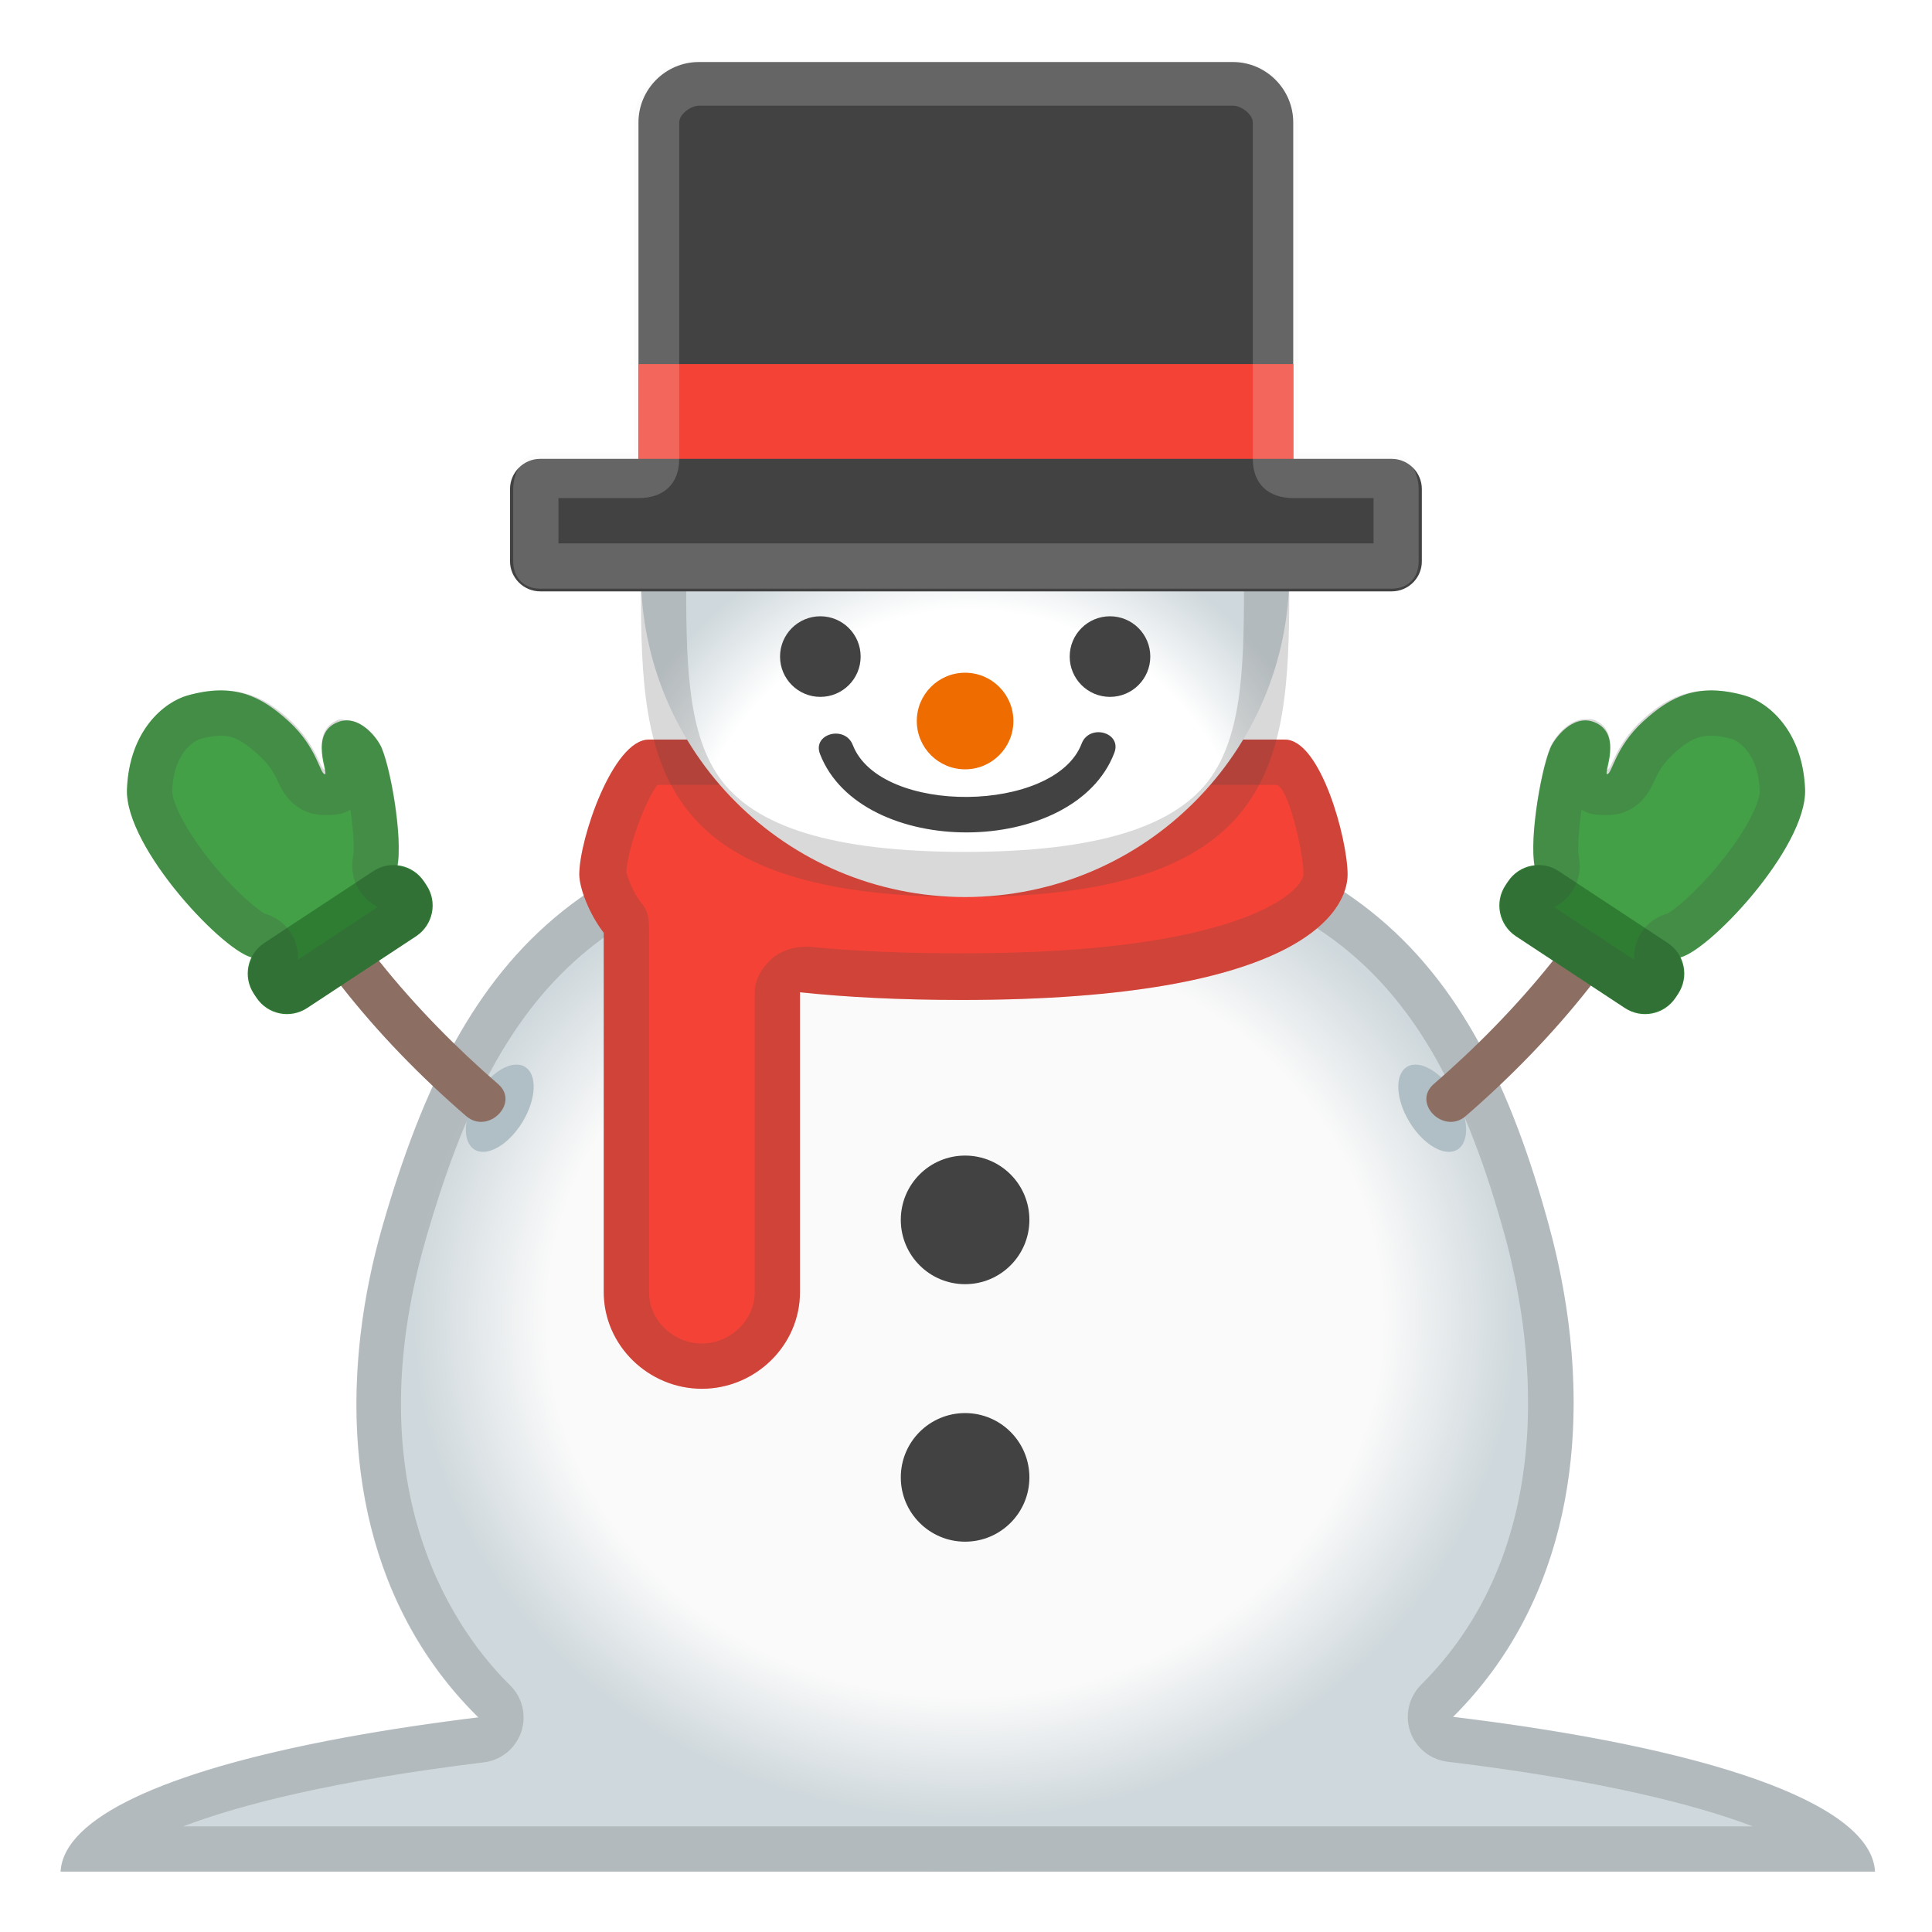
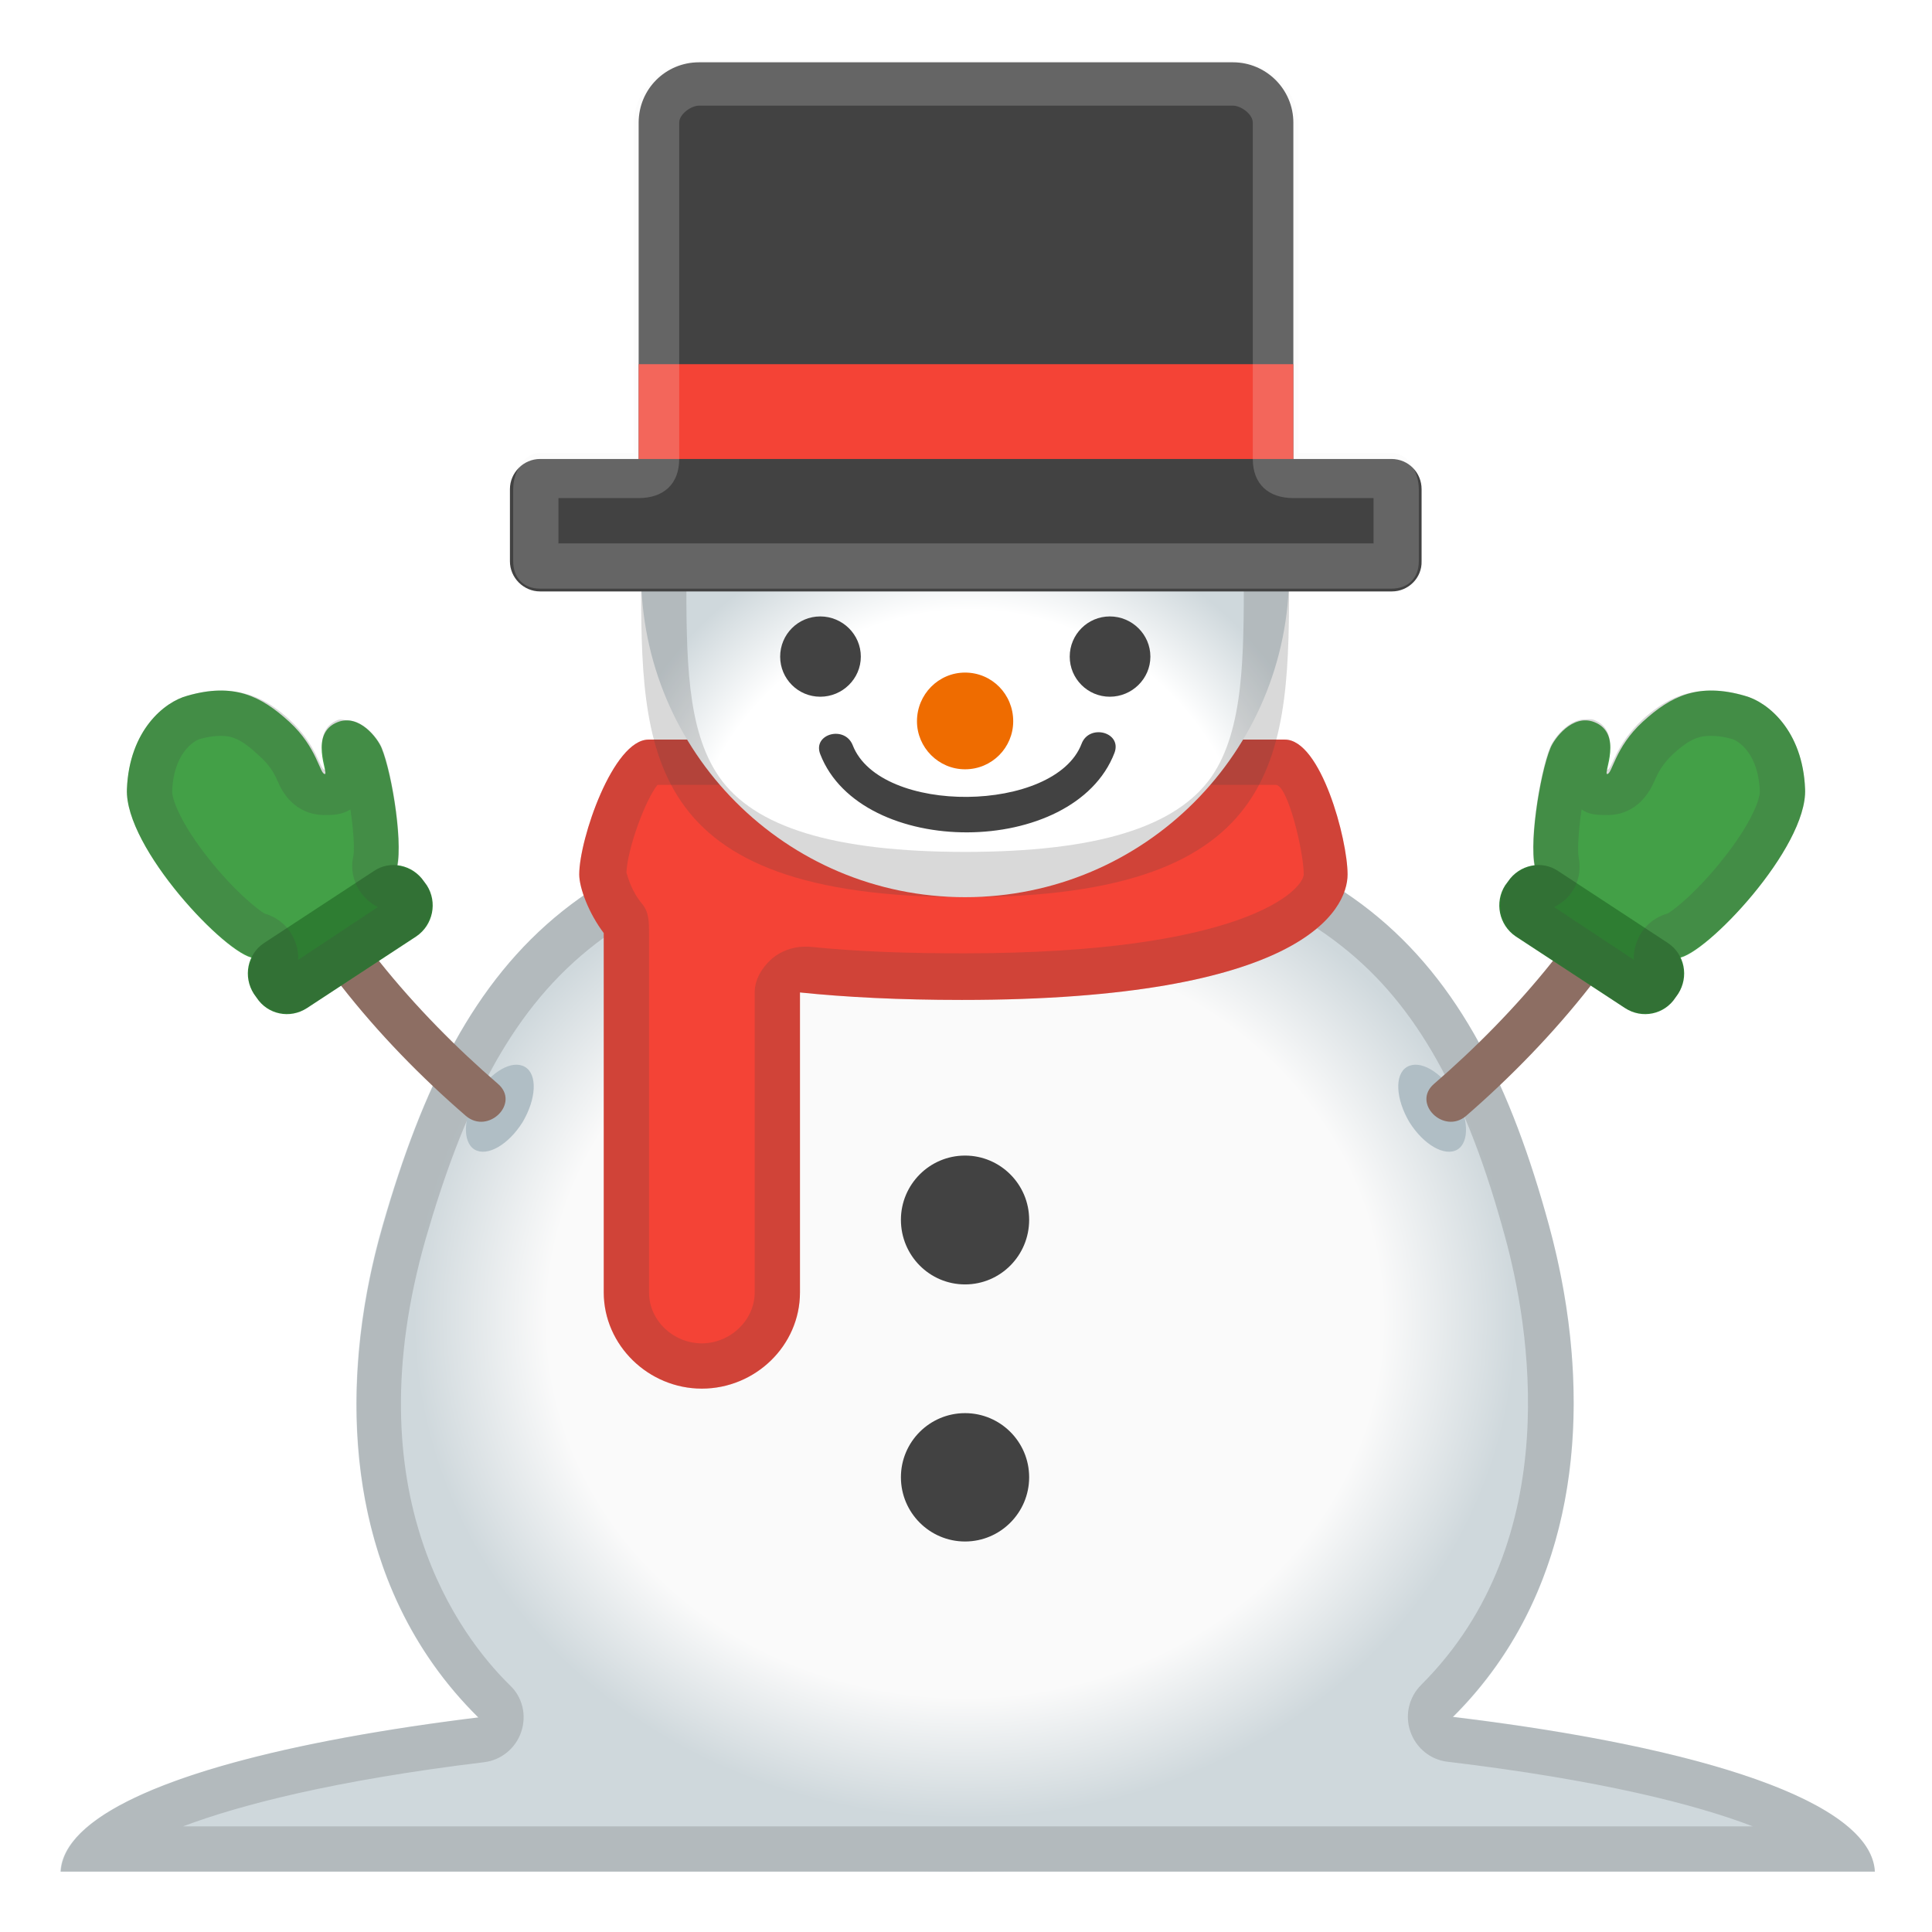
- <svg xmlns="http://www.w3.org/2000/svg" enable-background="new 0 0 128 128" viewBox="0 0 128 128">
-   <radialGradient id="a" cx="63.934" cy="87.394" gradientTransform="matrix(0 1 -1.105 0 160.5 23.46)" gradientUnits="userSpaceOnUse" r="37.317">
-     <stop offset=".671" stop-color="#fafafa" />
-     <stop offset=".886" stop-color="#cfd8dc" />
-   </radialGradient>
-   <radialGradient id="b" cx="64.179" cy="59.232" gradientUnits="userSpaceOnUse" r="30.289">
-     <stop offset=".621" stop-color="#fff" />
-     <stop offset=".831" stop-color="#cfd8dc" />
-   </radialGradient>
-   <path d="m64.12 112c-32.96 0-59.71 4.8-60.11 12h120.21c-.39-7.2-27.14-12-60.1-12z" fill="#cfd8dc" />
-   <path d="m102.62 81.19c5.12 18.77-.2 42.81-38.63 42.81s-44.03-24.13-38.64-42.81c5.29-18.3 13.62-27.92 38.63-27.92s33.65 9.62 38.64 27.92z" fill="url(#a)" />
-   <path d="m63.99 56.27c11.49 0 19.42 2.05 24.96 6.45 4.88 3.87 8.2 9.82 10.78 19.26 1.55 5.69 4.12 19.98-5.58 29.64-.81.81-1.09 2.02-.72 3.1.37 1.09 1.34 1.86 2.48 2 10.16 1.23 16.45 2.85 20.22 4.28h-103.99c3.73-1.42 9.93-3.02 19.92-4.24 1.14-.14 2.1-.92 2.47-2.01s.08-2.3-.74-3.1c-3.31-3.25-10.46-12.66-5.56-29.62 4.83-16.7 11.96-25.76 35.76-25.76m0-3c-25.01 0-33.35 9.62-38.63 27.92-3.17 10.99-2.53 23.85 6.34 32.59-16.46 2.02-27.43 5.63-27.68 10.22h120.21c-.26-4.62-11.36-8.24-27.97-10.25 8.76-8.72 9.37-21.54 6.36-32.55-4.99-18.31-13.62-27.93-38.63-27.93z" fill="#424242" opacity=".2" />
-   <path d="m85.13 49h-42.15c-2.36 0-4.6 6.58-4.6 8.93 0 .87.62 2.57 1.62 3.87v23.81c0 3.53 2.97 6.4 6.5 6.4s6.5-2.86 6.5-6.4v-19.87c3 .32 6.59.51 10.71.51 22.57 0 25.57-5.96 25.57-8.31 0-2.36-1.79-8.94-4.15-8.94z" fill="#f44336" />
-   <path d="m84.53 52c.79 0 1.83 4.41 1.83 5.93-.05 1.08-4.03 5.23-22.5 5.23-3.69 0-6.86-.11-10.28-.44-.1-.01-.2.01-.3.01-.74 0-1.6.29-2.15.79-.63.56-1.13 1.37-1.13 2.22v19.87c0 1.87-1.63 3.4-3.5 3.4s-3.5-1.52-3.5-3.4v-23.8c0-.69 0-1.37-.44-1.9-.71-.86-.96-1.81-1.06-2.11.06-1.54 1.26-4.8 2.06-5.8h41.44m.13-3h-42.15c-2.36 0-4.6 6.58-4.6 8.93 0 .87.62 2.57 1.62 3.87v23.81c0 3.53 2.97 6.4 6.5 6.4s6.5-2.86 6.5-6.4v-19.87c3 .32 6.59.51 10.71.51 22.57 0 25.57-5.96 25.57-8.31 0-2.36-1.79-8.94-4.15-8.94z" fill="#424242" opacity=".2" />
-   <circle cx="63.94" cy="37.95" fill="url(#b)" r="21.48" />
-   <path d="m63.94 19.47c10.19 0 18.48 8.29 18.48 18.48 0 5.56 0 10.37-2.15 13.49-2.32 3.36-7.66 5-16.33 5s-14.01-1.63-16.33-5c-2.15-3.12-2.15-7.92-2.15-13.49 0-10.19 8.29-18.48 18.48-18.48m0-3c-11.86 0-21.48 9.62-21.48 21.48s0 21.48 21.48 21.48 21.48-9.62 21.48-21.48-9.61-21.48-21.48-21.48z" fill="#424242" opacity=".2" />
-   <path d="m83.47 38.78h-38.94c-1.22 0-2.23-1-2.23-2.23v-28.44c0-2.2 1.8-4 4-4h35.38c2.2 0 4 1.8 4 4v28.44c.01 1.23-.99 2.23-2.21 2.23z" fill="#424242" />
-   <path d="m42.31 24.12h43.38v6.92h-43.38z" fill="#f44336" />
-   <g fill="#424242">
-     <path d="m92.21 39.18h-56.42c-1.1 0-2-.9-2-2v-4.78c0-1.1.9-2 2-2h56.41c1.1 0 2 .9 2 2v4.78c.01 1.1-.89 2-1.99 2z" />
-     <circle cx="63.94" cy="80.82" r="4.26" />
-     <circle cx="54.35" cy="43.5" r="2.67" />
-     <circle cx="73.54" cy="43.5" r="2.67" />
+ <svg xmlns="http://www.w3.org/2000/svg" xmlns:xlink="http://www.w3.org/1999/xlink" width="16pt" height="16pt" viewBox="0 0 16 16" version="1.1">
+   <defs>
+     <radialGradient id="radial0" gradientUnits="userSpaceOnUse" cx="63.934" cy="87.394" fx="63.934" fy="87.394" r="37.317" gradientTransform="matrix(0,0.125,-0.138125,0,20.0625,2.9325)">
+       <stop offset="0.671" style="stop-color:rgb(98.039%,98.039%,98.039%);stop-opacity:1;" />
+       <stop offset="0.886" style="stop-color:rgb(81.176%,84.706%,86.275%);stop-opacity:1;" />
+     </radialGradient>
+     <filter id="alpha" filterUnits="objectBoundingBox" x="0%" y="0%" width="100%" height="100%">
+       <feColorMatrix type="matrix" in="SourceGraphic" values="0 0 0 0 1 0 0 0 0 1 0 0 0 0 1 0 0 0 1 0" />
+     </filter>
+     <mask id="mask0">
+       <g filter="url(#alpha)">
+         <rect x="0" y="0" width="16" height="16" style="fill:rgb(0%,0%,0%);fill-opacity:0.2;stroke:none;" />
+       </g>
+     </mask>
+     <clipPath id="clip1">
+       <rect width="16" height="16" />
+     </clipPath>
+     <g id="surface6" clip-path="url(#clip1)">
+       <path style=" stroke:none;fill-rule:nonzero;fill:rgb(25.882%,25.882%,25.882%);fill-opacity:1;" d="M 8 7.035 C 9.434 7.035 10.426 7.289 11.117 7.84 C 11.73 8.324 12.145 9.066 12.465 10.246 C 12.66 10.957 12.98 12.746 11.77 13.953 C 11.668 14.055 11.633 14.203 11.68 14.34 C 11.727 14.477 11.848 14.574 11.988 14.59 C 13.258 14.742 14.047 14.945 14.516 15.125 L 1.516 15.125 C 1.984 14.949 2.758 14.746 4.008 14.594 C 4.148 14.578 4.27 14.48 4.316 14.344 C 4.363 14.207 4.328 14.055 4.223 13.957 C 3.809 13.551 2.918 12.375 3.527 10.254 C 4.133 8.168 5.023 7.035 8 7.035 M 8 6.66 C 4.871 6.66 3.828 7.859 3.172 10.148 C 2.773 11.523 2.855 13.129 3.961 14.223 C 1.906 14.477 0.535 14.926 0.504 15.5 L 15.527 15.5 C 15.496 14.922 14.109 14.469 12.031 14.219 C 13.129 13.129 13.203 11.527 12.828 10.148 C 12.203 7.859 11.125 6.66 8 6.66 Z M 8 6.66 " />
+     </g>
+     <mask id="mask1">
+       <g filter="url(#alpha)">
+         <rect x="0" y="0" width="16" height="16" style="fill:rgb(0%,0%,0%);fill-opacity:0.2;stroke:none;" />
+       </g>
+     </mask>
+     <clipPath id="clip2">
+       <rect width="16" height="16" />
+     </clipPath>
+     <g id="surface9" clip-path="url(#clip2)">
+       <path style=" stroke:none;fill-rule:nonzero;fill:rgb(25.882%,25.882%,25.882%);fill-opacity:1;" d="M 10.566 6.5 C 10.664 6.5 10.797 7.051 10.797 7.242 C 10.789 7.375 10.293 7.895 7.984 7.895 C 7.52 7.895 7.125 7.883 6.699 7.84 C 6.684 7.84 6.672 7.84 6.66 7.84 C 6.566 7.84 6.461 7.879 6.391 7.941 C 6.312 8.012 6.25 8.109 6.25 8.219 L 6.25 10.703 C 6.25 10.934 6.047 11.125 5.812 11.125 C 5.578 11.125 5.375 10.938 5.375 10.703 L 5.375 7.727 C 5.375 7.641 5.375 7.555 5.32 7.488 C 5.23 7.383 5.199 7.262 5.188 7.227 C 5.195 7.031 5.344 6.625 5.445 6.5 L 10.625 6.5 M 10.641 6.125 L 5.371 6.125 C 5.078 6.125 4.797 6.949 4.797 7.242 C 4.797 7.352 4.875 7.562 5 7.727 L 5 10.703 C 5 11.141 5.371 11.5 5.812 11.5 C 6.254 11.5 6.625 11.145 6.625 10.703 L 6.625 8.219 C 7 8.258 7.449 8.281 7.965 8.281 C 10.785 8.281 11.16 7.535 11.16 7.242 C 11.16 6.949 10.938 6.125 10.641 6.125 Z M 10.641 6.125 " />
+     </g>
+     <radialGradient id="radial1" gradientUnits="userSpaceOnUse" cx="64.179" cy="59.232" fx="64.179" fy="59.232" r="30.289" gradientTransform="matrix(0.125,0,0,0.125,0,0)">
+       <stop offset="0.621" style="stop-color:rgb(100%,100%,100%);stop-opacity:1;" />
+       <stop offset="0.831" style="stop-color:rgb(81.176%,84.706%,86.275%);stop-opacity:1;" />
+     </radialGradient>
+     <mask id="mask2">
+       <g filter="url(#alpha)">
+         <rect x="0" y="0" width="16" height="16" style="fill:rgb(0%,0%,0%);fill-opacity:0.2;stroke:none;" />
+       </g>
+     </mask>
+     <clipPath id="clip3">
+       <rect width="16" height="16" />
+     </clipPath>
+     <g id="surface12" clip-path="url(#clip3)">
+       <path style=" stroke:none;fill-rule:nonzero;fill:rgb(25.882%,25.882%,25.882%);fill-opacity:1;" d="M 7.992 2.434 C 9.266 2.434 10.301 3.469 10.301 4.742 C 10.301 5.438 10.301 6.039 10.035 6.43 C 9.742 6.852 9.078 7.055 7.992 7.055 C 6.91 7.055 6.242 6.852 5.953 6.43 C 5.684 6.039 5.684 5.441 5.684 4.742 C 5.684 3.469 6.719 2.434 7.992 2.434 M 7.992 2.059 C 6.512 2.059 5.309 3.262 5.309 4.742 C 5.309 6.227 5.309 7.43 7.992 7.43 C 10.676 7.43 10.676 6.227 10.676 4.742 C 10.676 3.262 9.477 2.059 7.992 2.059 Z M 7.992 2.059 " />
+     </g>
+     <mask id="mask3">
+       <g filter="url(#alpha)">
+         <rect x="0" y="0" width="16" height="16" style="fill:rgb(0%,0%,0%);fill-opacity:0.2;stroke:none;" />
+       </g>
+     </mask>
+     <clipPath id="clip4">
+       <rect width="16" height="16" />
+     </clipPath>
+     <g id="surface15" clip-path="url(#clip4)">
+       <path style=" stroke:none;fill-rule:nonzero;fill:rgb(25.882%,25.882%,25.882%);fill-opacity:1;" d="M 1.828 6.094 C 1.918 6.094 1.996 6.117 2.141 6.254 C 2.234 6.336 2.27 6.402 2.301 6.473 C 2.332 6.547 2.434 6.75 2.691 6.75 L 2.699 6.75 C 2.773 6.75 2.844 6.742 2.902 6.703 C 2.926 6.863 2.938 7.027 2.926 7.09 C 2.902 7.195 2.926 7.305 2.988 7.391 C 3.023 7.441 3.074 7.484 3.129 7.512 L 2.469 7.949 C 2.473 7.883 2.457 7.816 2.426 7.758 C 2.379 7.664 2.293 7.594 2.191 7.566 C 2.125 7.527 1.926 7.363 1.727 7.109 C 1.5 6.824 1.422 6.617 1.426 6.551 C 1.441 6.191 1.652 6.121 1.652 6.121 C 1.719 6.102 1.777 6.094 1.828 6.094 M 1.828 5.719 C 1.746 5.719 1.656 5.73 1.551 5.762 C 1.363 5.812 1.074 6.043 1.051 6.535 C 1.035 7.016 1.855 7.887 2.094 7.926 C 2.047 8.027 2.047 8.145 2.113 8.246 C 2.176 8.34 2.277 8.391 2.383 8.391 C 2.445 8.391 2.504 8.371 2.559 8.336 L 3.43 7.762 C 3.578 7.664 3.621 7.465 3.523 7.316 C 3.469 7.234 3.383 7.188 3.293 7.176 C 3.336 6.957 3.246 6.395 3.164 6.195 C 3.137 6.125 3.016 5.965 2.875 5.965 C 2.852 5.965 2.828 5.953 2.801 5.961 C 2.559 6.055 2.727 6.375 2.691 6.375 C 2.648 6.375 2.629 6.172 2.395 5.957 C 2.223 5.801 2.055 5.719 1.828 5.719 Z M 1.828 5.719 " />
+     </g>
+     <mask id="mask4">
+       <g filter="url(#alpha)">
+         <rect x="0" y="0" width="16" height="16" style="fill:rgb(0%,0%,0%);fill-opacity:0.2;stroke:none;" />
+       </g>
+     </mask>
+     <clipPath id="clip5">
+       <rect width="16" height="16" />
+     </clipPath>
+     <g id="surface18" clip-path="url(#clip5)">
+       <path style=" stroke:none;fill-rule:nonzero;fill:rgb(25.882%,25.882%,25.882%);fill-opacity:1;" d="M 14.172 6.094 C 14.223 6.094 14.281 6.102 14.348 6.121 C 14.348 6.121 14.559 6.191 14.574 6.551 C 14.578 6.617 14.5 6.824 14.273 7.109 C 14.074 7.363 13.879 7.527 13.809 7.566 C 13.707 7.594 13.621 7.664 13.574 7.758 C 13.543 7.82 13.527 7.883 13.531 7.949 L 12.871 7.512 C 12.926 7.484 12.977 7.445 13.012 7.395 C 13.074 7.309 13.094 7.203 13.074 7.102 C 13.062 7.039 13.074 6.863 13.098 6.703 C 13.156 6.746 13.227 6.75 13.301 6.75 L 13.309 6.75 C 13.566 6.75 13.668 6.543 13.699 6.473 C 13.73 6.402 13.766 6.328 13.859 6.242 C 14.004 6.109 14.082 6.094 14.172 6.094 M 14.172 5.719 C 13.945 5.719 13.777 5.801 13.605 5.957 C 13.371 6.172 13.352 6.375 13.309 6.375 C 13.277 6.375 13.441 6.055 13.199 5.961 C 13.176 5.953 13.152 5.957 13.129 5.957 C 12.984 5.957 12.863 6.121 12.836 6.191 C 12.754 6.391 12.664 6.957 12.707 7.172 C 12.617 7.184 12.531 7.234 12.48 7.316 C 12.383 7.465 12.422 7.664 12.57 7.762 L 13.441 8.336 C 13.496 8.371 13.559 8.391 13.617 8.391 C 13.723 8.391 13.828 8.34 13.887 8.246 C 13.953 8.145 13.953 8.027 13.906 7.926 C 14.148 7.887 14.969 7.016 14.949 6.535 C 14.93 6.047 14.637 5.812 14.449 5.762 C 14.348 5.73 14.254 5.719 14.172 5.719 Z M 14.172 5.719 " />
+     </g>
+     <mask id="mask5">
+       <g filter="url(#alpha)">
+         <rect x="0" y="0" width="16" height="16" style="fill:rgb(0%,0%,0%);fill-opacity:0.2;stroke:none;" />
+       </g>
+     </mask>
+     <clipPath id="clip6">
+       <rect width="16" height="16" />
+     </clipPath>
+     <g id="surface21" clip-path="url(#clip6)">
+       <path style=" stroke:none;fill-rule:nonzero;fill:rgb(93.333%,93.333%,93.333%);fill-opacity:1;" d="M 10.211 0.875 C 10.277 0.875 10.375 0.945 10.375 1.016 L 10.375 3.801 C 10.375 4.008 10.504 4.125 10.711 4.125 L 11.375 4.125 L 11.375 4.5 L 4.625 4.5 L 4.625 4.125 L 5.289 4.125 C 5.496 4.125 5.625 4.008 5.625 3.801 L 5.625 1.016 C 5.625 0.945 5.723 0.875 5.789 0.875 L 10.25 0.875 M 10.211 0.5 L 5.789 0.5 C 5.516 0.5 5.25 0.738 5.25 1.016 L 5.25 3.75 L 4.473 3.75 C 4.336 3.75 4.25 3.914 4.25 4.051 L 4.25 4.648 C 4.25 4.785 4.336 4.875 4.473 4.875 L 11.523 4.875 C 11.664 4.875 11.75 4.785 11.75 4.648 L 11.75 4.051 C 11.75 3.914 11.664 3.75 11.523 3.75 L 10.75 3.75 L 10.75 1.016 C 10.75 0.738 10.484 0.5 10.211 0.5 Z M 10.211 0.5 " />
+     </g>
+   </defs>
+   <g id="surface1">
+     <path style=" stroke:none;fill-rule:nonzero;fill:rgb(81.176%,84.706%,86.275%);fill-opacity:1;" d="M 8.016 14 C 3.895 14 0.551 14.602 0.5 15.5 L 15.527 15.5 C 15.48 14.602 12.137 14 8.016 14 Z M 8.016 14 " />
+     <path style=" stroke:none;fill-rule:nonzero;fill:url(#radial0);" d="M 12.828 10.148 C 13.469 12.496 12.801 15.5 8 15.5 C 3.195 15.5 2.496 12.484 3.168 10.148 C 3.828 7.859 4.871 6.66 7.996 6.66 C 11.125 6.66 12.203 7.859 12.828 10.148 Z M 12.828 10.148 " />
+     <use xlink:href="#surface6" mask="url(#mask0)" />
+     <path style=" stroke:none;fill-rule:nonzero;fill:rgb(95.686%,26.275%,21.176%);fill-opacity:1;" d="M 10.641 6.125 L 5.371 6.125 C 5.078 6.125 4.797 6.949 4.797 7.242 C 4.797 7.352 4.875 7.562 5 7.727 L 5 10.703 C 5 11.141 5.371 11.5 5.812 11.5 C 6.254 11.5 6.625 11.145 6.625 10.703 L 6.625 8.219 C 7 8.258 7.449 8.281 7.965 8.281 C 10.785 8.281 11.16 7.535 11.16 7.242 C 11.16 6.949 10.938 6.125 10.641 6.125 Z M 10.641 6.125 " />
+     <use xlink:href="#surface9" mask="url(#mask1)" />
+     <path style=" stroke:none;fill-rule:nonzero;fill:url(#radial1);" d="M 10.676 4.742 C 10.676 6.227 9.477 7.43 7.992 7.43 C 6.508 7.43 5.309 6.227 5.309 4.742 C 5.309 3.262 6.508 2.059 7.992 2.059 C 9.477 2.059 10.676 3.262 10.676 4.742 Z M 10.676 4.742 " />
+     <use xlink:href="#surface12" mask="url(#mask2)" />
+     <path style=" stroke:none;fill-rule:nonzero;fill:rgb(25.882%,25.882%,25.882%);fill-opacity:1;" d="M 10.434 4.848 L 5.566 4.848 C 5.414 4.848 5.289 4.723 5.289 4.57 L 5.289 1.016 C 5.289 0.738 5.512 0.516 5.789 0.516 L 10.211 0.516 C 10.484 0.516 10.711 0.738 10.711 1.016 L 10.711 4.57 C 10.711 4.723 10.586 4.848 10.434 4.848 Z M 10.434 4.848 " />
+     <path style=" stroke:none;fill-rule:nonzero;fill:rgb(95.686%,26.275%,21.176%);fill-opacity:1;" d="M 5.289 3.016 L 10.711 3.016 L 10.711 3.879 L 5.289 3.879 Z M 5.289 3.016 " />
+     <path style=" stroke:none;fill-rule:nonzero;fill:rgb(25.882%,25.882%,25.882%);fill-opacity:1;" d="M 11.527 4.898 L 4.473 4.898 C 4.336 4.898 4.223 4.785 4.223 4.648 L 4.223 4.051 C 4.223 3.914 4.336 3.801 4.473 3.801 L 11.523 3.801 C 11.664 3.801 11.773 3.914 11.773 4.051 L 11.773 4.648 C 11.777 4.785 11.664 4.898 11.527 4.898 Z M 11.527 4.898 " />
+     <path style=" stroke:none;fill-rule:nonzero;fill:rgb(25.882%,25.882%,25.882%);fill-opacity:1;" d="M 8.523 10.102 C 8.523 10.398 8.285 10.637 7.992 10.637 C 7.699 10.637 7.461 10.398 7.461 10.102 C 7.461 9.809 7.699 9.57 7.992 9.57 C 8.285 9.57 8.523 9.809 8.523 10.102 Z M 8.523 10.102 " />
+     <path style=" stroke:none;fill-rule:nonzero;fill:rgb(25.882%,25.882%,25.882%);fill-opacity:1;" d="M 7.129 5.438 C 7.129 5.621 6.977 5.77 6.793 5.77 C 6.609 5.77 6.461 5.621 6.461 5.438 C 6.461 5.254 6.609 5.105 6.793 5.105 C 6.977 5.105 7.129 5.254 7.129 5.438 Z M 7.129 5.438 " />
+     <path style=" stroke:none;fill-rule:nonzero;fill:rgb(25.882%,25.882%,25.882%);fill-opacity:1;" d="M 9.527 5.438 C 9.527 5.621 9.375 5.77 9.191 5.77 C 9.008 5.77 8.859 5.621 8.859 5.438 C 8.859 5.254 9.008 5.105 9.191 5.105 C 9.375 5.105 9.527 5.254 9.527 5.438 Z M 9.527 5.438 " />
+     <path style=" stroke:none;fill-rule:nonzero;fill:rgb(93.725%,42.353%,0%);fill-opacity:1;" d="M 8.391 5.973 C 8.391 6.191 8.215 6.371 7.992 6.371 C 7.773 6.371 7.594 6.191 7.594 5.973 C 7.594 5.75 7.773 5.57 7.992 5.57 C 8.215 5.57 8.391 5.75 8.391 5.973 Z M 8.391 5.973 " />
+     <path style=" stroke:none;fill-rule:nonzero;fill:rgb(25.882%,25.882%,25.882%);fill-opacity:1;" d="M 8.523 12.234 C 8.523 12.527 8.285 12.766 7.992 12.766 C 7.699 12.766 7.461 12.527 7.461 12.234 C 7.461 11.941 7.699 11.703 7.992 11.703 C 8.285 11.703 8.523 11.941 8.523 12.234 Z M 8.523 12.234 " />
+     <path style=" stroke:none;fill-rule:nonzero;fill:rgb(25.882%,25.882%,25.882%);fill-opacity:1;" d="M 6.793 6.246 C 7.129 7.113 8.895 7.109 9.23 6.234 C 9.293 6.062 9.02 5.992 8.957 6.16 C 8.738 6.734 7.289 6.754 7.062 6.172 C 6.996 6.004 6.727 6.078 6.793 6.246 Z M 6.793 6.246 " />
+     <path style=" stroke:none;fill-rule:nonzero;fill:rgb(69.02%,74.51%,77.255%);fill-opacity:1;" d="M 4.348 8.836 C 4.242 8.773 4.066 8.875 3.949 9.062 C 3.836 9.254 3.828 9.457 3.93 9.52 C 4.035 9.582 4.211 9.48 4.328 9.293 C 4.441 9.102 4.453 8.898 4.348 8.836 Z M 4.348 8.836 " />
+     <path style=" stroke:none;fill-rule:nonzero;fill:rgb(55.294%,43.137%,38.824%);fill-opacity:1;" d="M 2.062 6.883 C 2.438 7.789 3.121 8.605 3.859 9.242 C 4.043 9.398 4.309 9.137 4.125 8.977 C 3.441 8.387 2.758 7.598 2.426 6.785 C 2.336 6.562 1.973 6.66 2.062 6.883 Z M 2.062 6.883 " />
+     <path style=" stroke:none;fill-rule:nonzero;fill:rgb(26.275%,62.745%,27.843%);fill-opacity:1;" d="M 1.051 6.535 C 1.07 6.047 1.363 5.812 1.551 5.762 C 1.934 5.652 2.16 5.762 2.395 5.977 C 2.629 6.191 2.648 6.414 2.691 6.41 C 2.723 6.41 2.555 6.074 2.797 5.98 C 2.977 5.91 3.129 6.117 3.16 6.195 C 3.25 6.414 3.348 7.039 3.277 7.215 C 3.211 7.395 2.328 7.949 2.102 7.934 C 1.879 7.914 1.031 7.023 1.051 6.535 Z M 1.051 6.535 " />
+     <path style=" stroke:none;fill-rule:nonzero;fill:rgb(18.039%,49.02%,19.608%);fill-opacity:1;" d="M 3.449 7.754 L 2.543 8.348 C 2.402 8.441 2.215 8.402 2.125 8.262 L 2.102 8.23 C 2.012 8.09 2.047 7.902 2.188 7.809 L 3.094 7.215 C 3.23 7.121 3.418 7.16 3.512 7.301 L 3.535 7.332 C 3.625 7.473 3.586 7.66 3.449 7.754 Z M 3.449 7.754 " />
+     <path style=" stroke:none;fill-rule:nonzero;fill:rgb(69.02%,74.51%,77.255%);fill-opacity:1;" d="M 12.047 9.062 C 11.934 8.875 11.758 8.773 11.652 8.836 C 11.547 8.898 11.559 9.102 11.672 9.293 C 11.789 9.48 11.965 9.582 12.07 9.52 C 12.172 9.457 12.164 9.254 12.047 9.062 Z M 12.047 9.062 " />
+     <path style=" stroke:none;fill-rule:nonzero;fill:rgb(55.294%,43.137%,38.824%);fill-opacity:1;" d="M 13.574 6.785 C 13.238 7.598 12.559 8.387 11.875 8.977 C 11.691 9.137 11.957 9.398 12.141 9.242 C 12.875 8.605 13.562 7.789 13.934 6.883 C 14.027 6.66 13.664 6.562 13.574 6.785 Z M 13.574 6.785 " />
+     <path style=" stroke:none;fill-rule:nonzero;fill:rgb(26.275%,62.745%,27.843%);fill-opacity:1;" d="M 14.949 6.535 C 14.93 6.047 14.637 5.812 14.449 5.762 C 14.066 5.652 13.84 5.762 13.605 5.977 C 13.371 6.191 13.352 6.414 13.309 6.41 C 13.277 6.41 13.445 6.074 13.203 5.98 C 13.023 5.91 12.871 6.117 12.84 6.195 C 12.75 6.414 12.652 7.039 12.723 7.215 C 12.789 7.391 13.672 7.949 13.898 7.934 C 14.121 7.914 14.969 7.023 14.949 6.535 Z M 14.949 6.535 " />
+     <path style=" stroke:none;fill-rule:nonzero;fill:rgb(18.039%,49.02%,19.608%);fill-opacity:1;" d="M 12.551 7.754 L 13.457 8.348 C 13.598 8.441 13.785 8.402 13.875 8.262 L 13.898 8.23 C 13.988 8.09 13.953 7.902 13.812 7.809 L 12.906 7.215 C 12.77 7.121 12.582 7.16 12.488 7.301 L 12.465 7.332 C 12.375 7.473 12.414 7.66 12.551 7.754 Z M 12.551 7.754 " />
+     <use xlink:href="#surface15" mask="url(#mask3)" />
+     <use xlink:href="#surface18" mask="url(#mask4)" />
+     <use xlink:href="#surface21" mask="url(#mask5)" />
  </g>
-   <circle cx="63.94" cy="47.77" fill="#ef6c00" r="3.2" />
-   <circle cx="63.94" cy="97.88" fill="#424242" r="4.26" />
-   <path d="m54.33 49.96c2.7 6.96 16.84 6.91 19.5-.09.51-1.36-1.66-1.94-2.17-.6-1.75 4.61-13.34 4.77-15.16.09-.52-1.34-2.7-.75-2.17.6z" fill="#424242" />
-   <ellipse cx="33.11" cy="73.42" fill="#b0bec5" rx="3.21" ry="1.76" transform="matrix(.5201 -.8541 .8541 .5201 -46.818 63.516)" />
-   <path d="m16.51 55.07c2.98 7.25 8.47 13.78 14.37 18.87 1.45 1.26 3.58-.86 2.12-2.12-5.47-4.73-10.93-11.05-13.6-17.55-.72-1.76-3.62-.99-2.89.8z" fill="#8d6e63" />
-   <path d="m8.41 52.28c.16-3.92 2.49-5.77 4-6.2 3.06-.86 4.86 0 6.74 1.73s2.04 3.49 2.38 3.48c.25 0-1.08-2.7.86-3.45 1.41-.55 2.64 1.09 2.9 1.73.71 1.73 1.49 6.74.94 8.16s-7.61 5.87-9.41 5.73c-1.79-.16-8.56-7.26-8.41-11.18z" fill="#43a047" />
-   <path d="m27.58 62.02-7.24 4.77c-1.11.73-2.61.43-3.35-.69l-.18-.27c-.73-1.11-.43-2.61.69-3.35l7.24-4.77c1.11-.73 2.61-.43 3.35.69l.18.27c.73 1.11.42 2.61-.69 3.35z" fill="#2e7d32" />
-   <ellipse cx="94.89" cy="73.42" fill="#b0bec5" rx="1.76" ry="3.21" transform="matrix(.8541 -.5201 .5201 .8541 -24.344 60.067)" />
-   <path d="m108.59 54.27c-2.67 6.5-8.13 12.82-13.6 17.55-1.46 1.27.67 3.38 2.12 2.12 5.89-5.1 11.39-11.62 14.37-18.87.74-1.79-2.16-2.56-2.89-.8z" fill="#8d6e63" />
-   <path d="m119.59 52.28c-.16-3.92-2.49-5.77-4-6.2-3.06-.86-4.86 0-6.74 1.73s-2.04 3.49-2.38 3.48c-.25 0 1.08-2.7-.86-3.45-1.41-.55-2.64 1.09-2.9 1.73-.71 1.73-1.49 6.74-.94 8.16.55 1.41 7.61 5.87 9.41 5.73 1.79-.16 8.56-7.26 8.41-11.18z" fill="#43a047" />
-   <path d="m100.42 62.02 7.24 4.77c1.11.73 2.61.43 3.35-.69l.18-.27c.73-1.11.43-2.61-.69-3.35l-7.24-4.77c-1.11-.73-2.61-.43-3.35.69l-.18.27c-.73 1.11-.42 2.61.69 3.35z" fill="#2e7d32" />
-   <path d="m14.63 48.74c.7 0 1.34.21 2.5 1.28.74.68 1.04 1.21 1.28 1.75.26.59 1.05 2.23 3.13 2.23h.06c.58 0 1.14-.05 1.62-.36.18 1.27.28 2.59.18 3.09-.17.82.01 1.71.5 2.39.29.41.68.75 1.13.97l-5.29 3.49c.03-.52-.08-1.04-.32-1.52-.39-.76-1.08-1.31-1.89-1.53-.54-.3-2.12-1.62-3.73-3.66-1.79-2.27-2.41-3.92-2.39-4.47.11-2.87 1.8-3.42 1.82-3.43.53-.15 1-.23 1.4-.23m0-3c-.67 0-1.39.11-2.21.34-1.51.43-3.84 2.27-4 6.2-.15 3.86 6.41 10.8 8.33 11.14-.38.79-.36 1.75.16 2.54.5.75 1.32 1.16 2.15 1.16.49 0 .98-.14 1.42-.43l6.97-4.59c1.19-.78 1.52-2.38.73-3.57-.43-.66-1.12-1.04-1.84-1.13.36-1.73-.37-6.23-1.03-7.84-.22-.55-1.17-1.84-2.32-1.84-.19 0-.38-.11-.58-.03-1.95.76-.61 3.31-.87 3.31-.35 0-.5-1.61-2.38-3.34-1.38-1.26-2.72-1.92-4.53-1.92z" fill="#424242" opacity=".2" />
-   <path d="m113.37 48.74c.4 0 .87.08 1.4.23.02 0 1.7.56 1.82 3.43.02.55-.6 2.2-2.39 4.47-1.6 2.03-3.18 3.36-3.73 3.66-.82.22-1.51.78-1.89 1.54-.24.48-.35 1-.32 1.52l-5.29-3.49c.44-.22.83-.54 1.12-.95.49-.68.67-1.54.51-2.35-.1-.5 0-1.89.18-3.16.48.32 1.04.36 1.62.36h.06c2.08 0 2.87-1.65 3.13-2.23.24-.54.54-1.14 1.28-1.82 1.16-1.07 1.8-1.21 2.5-1.21m0-3c-1.82 0-3.15.66-4.53 1.92-1.88 1.72-2.04 3.34-2.38 3.34-.25 0 1.08-2.55-.86-3.31-.2-.08-.39-.04-.58-.04-1.16 0-2.1 1.32-2.32 1.87-.66 1.61-1.39 6.13-1.03 7.86-.72.09-1.41.48-1.84 1.14-.78 1.19-.45 2.79.73 3.57l6.97 4.6c.44.29.93.43 1.42.43.84 0 1.66-.41 2.15-1.16.52-.79.54-1.75.16-2.54 1.92-.34 8.48-7.28 8.33-11.14-.16-3.92-2.49-5.77-4-6.2-.82-.23-1.55-.34-2.22-.34z" fill="#424242" opacity=".2" />
-   <path d="m81.69 7c.54 0 1.31.57 1.31 1.11v22.29c0 1.66 1.03 2.6 2.69 2.6h5.31v3h-54v-3h5.31c1.66 0 2.69-.94 2.69-2.6v-22.29c0-.54.77-1.11 1.31-1.11h35.69m-.31-3h-35.38c-2.2 0-4.31 1.91-4.31 4.11v21.89h-6.21c-1.1 0-1.79 1.3-1.79 2.4v4.78c0 1.1.69 1.82 1.79 1.82h56.41c1.1 0 1.79-.72 1.79-1.82v-4.78c0-1.1-.69-2.4-1.79-2.4h-6.2v-21.89c0-2.2-2.11-4.11-4.31-4.11z" fill="#eee" opacity=".2" />
</svg>
